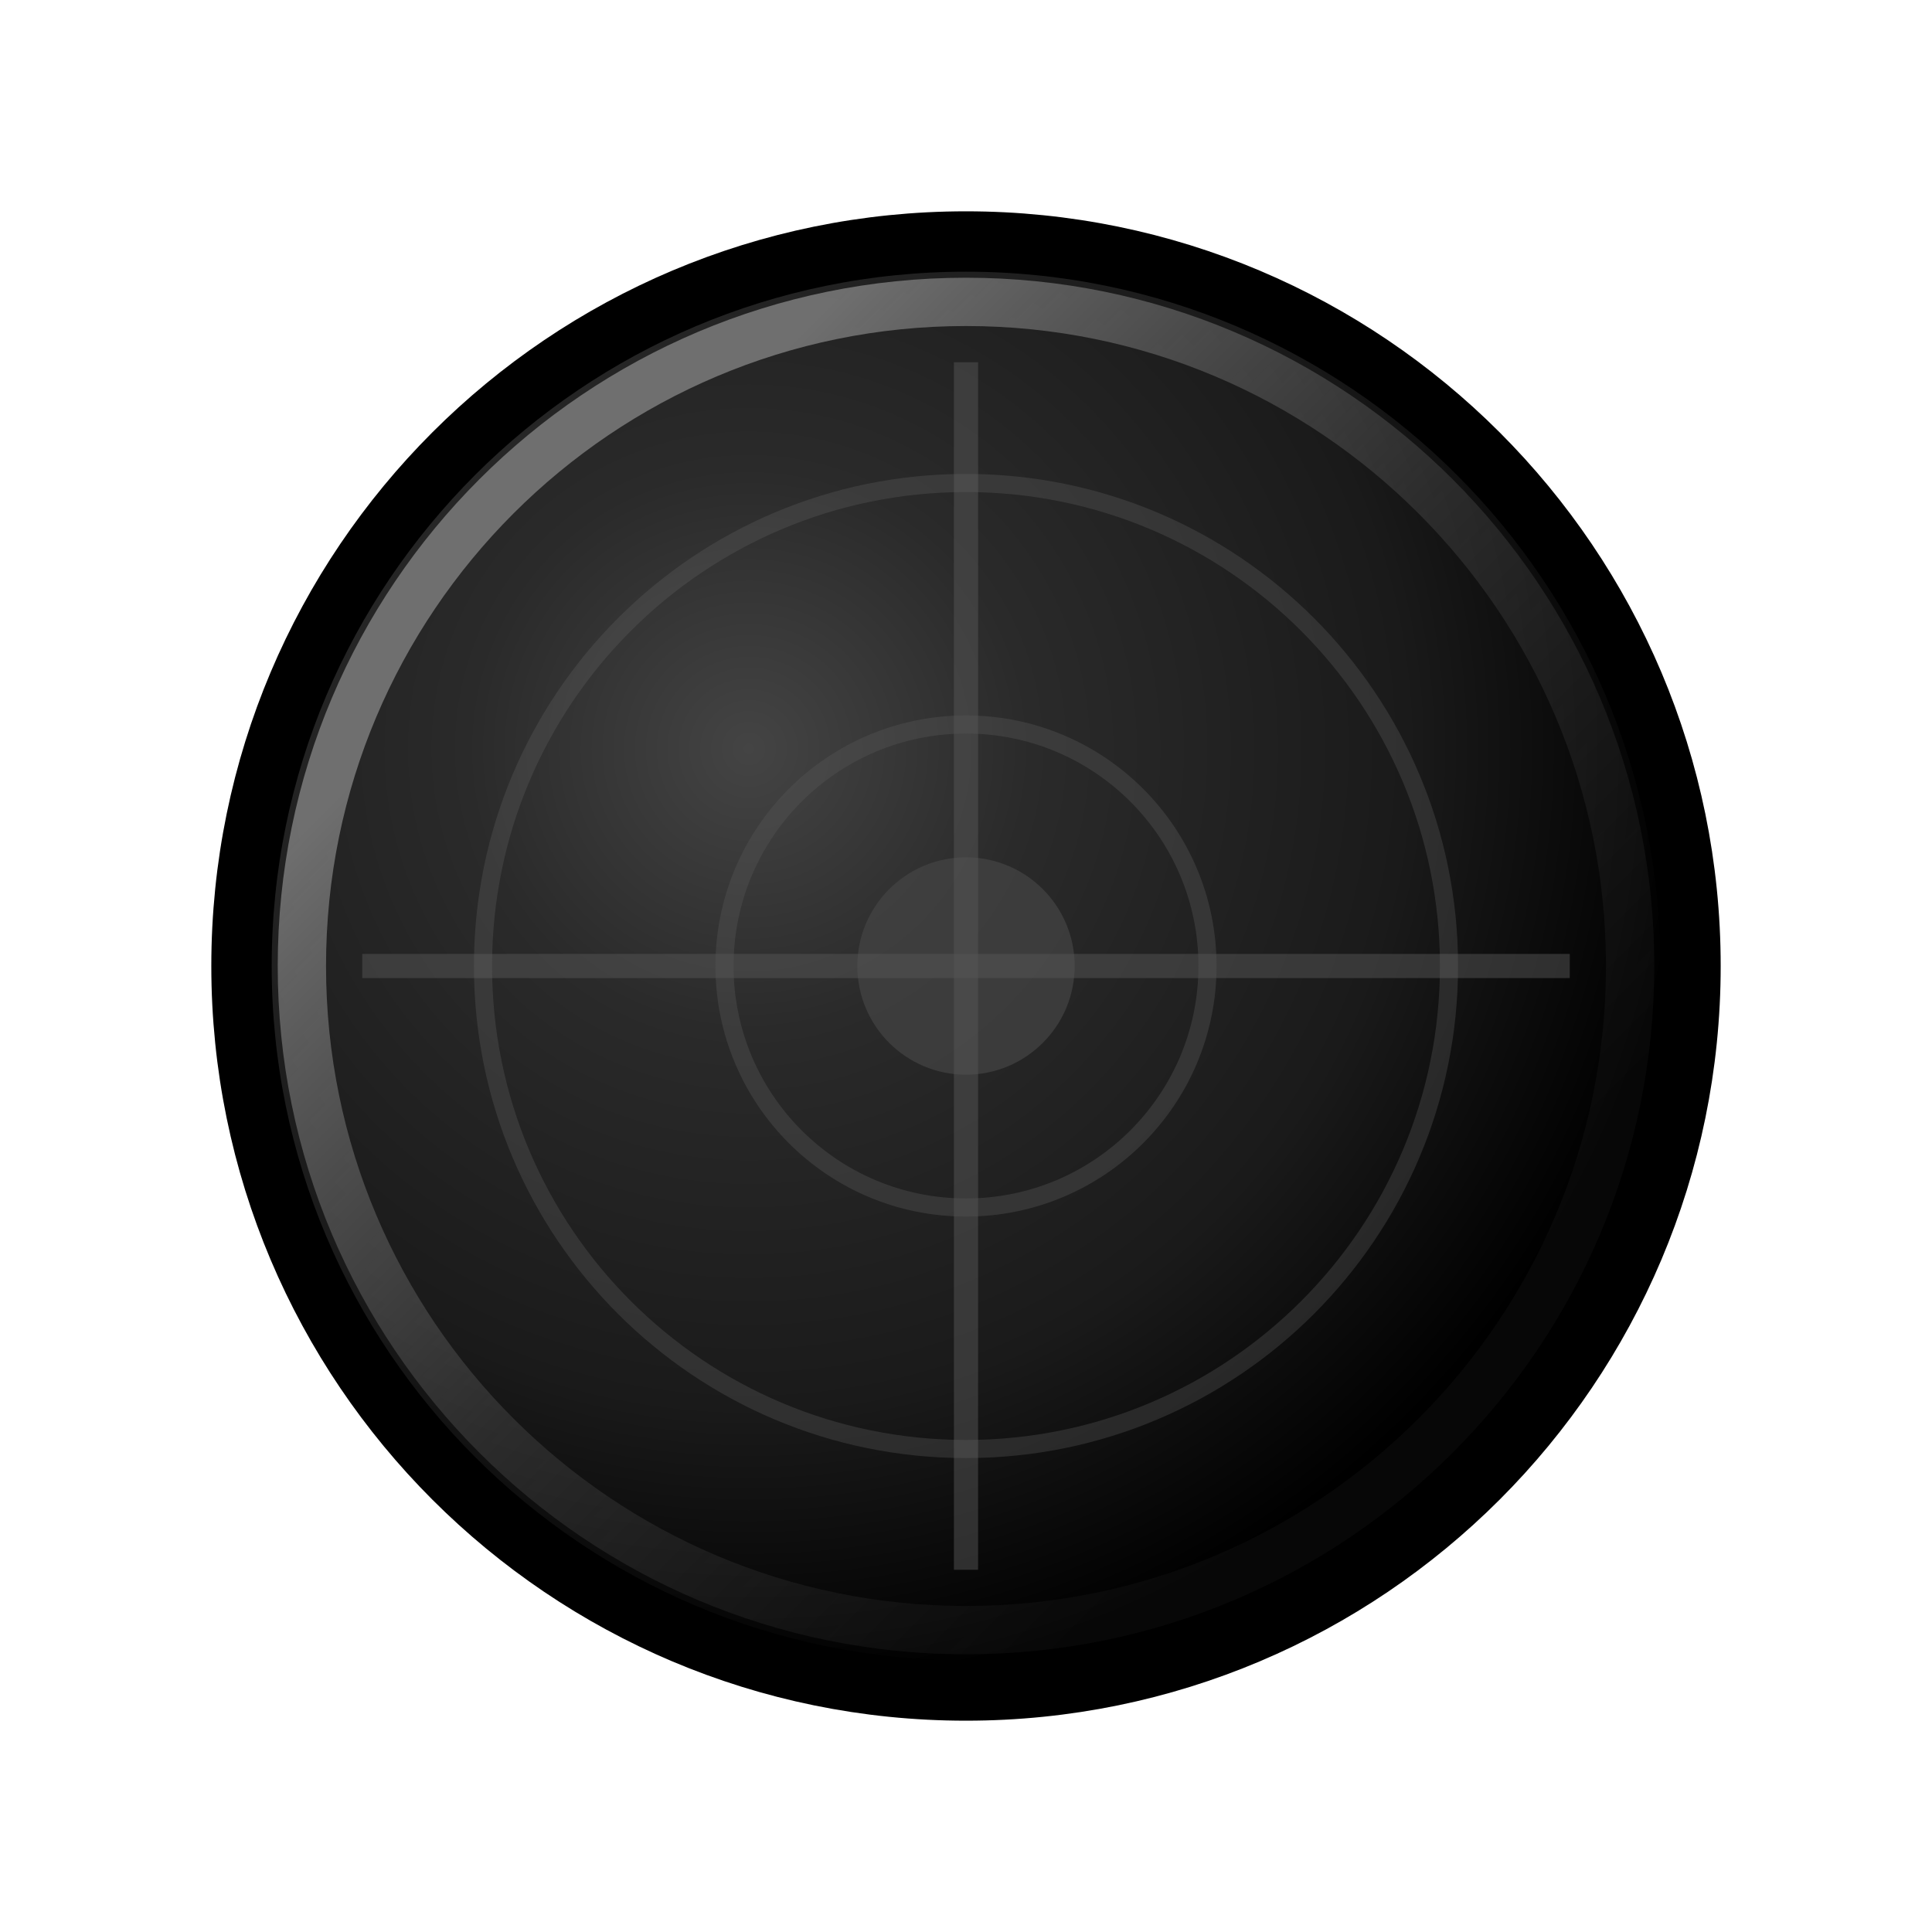
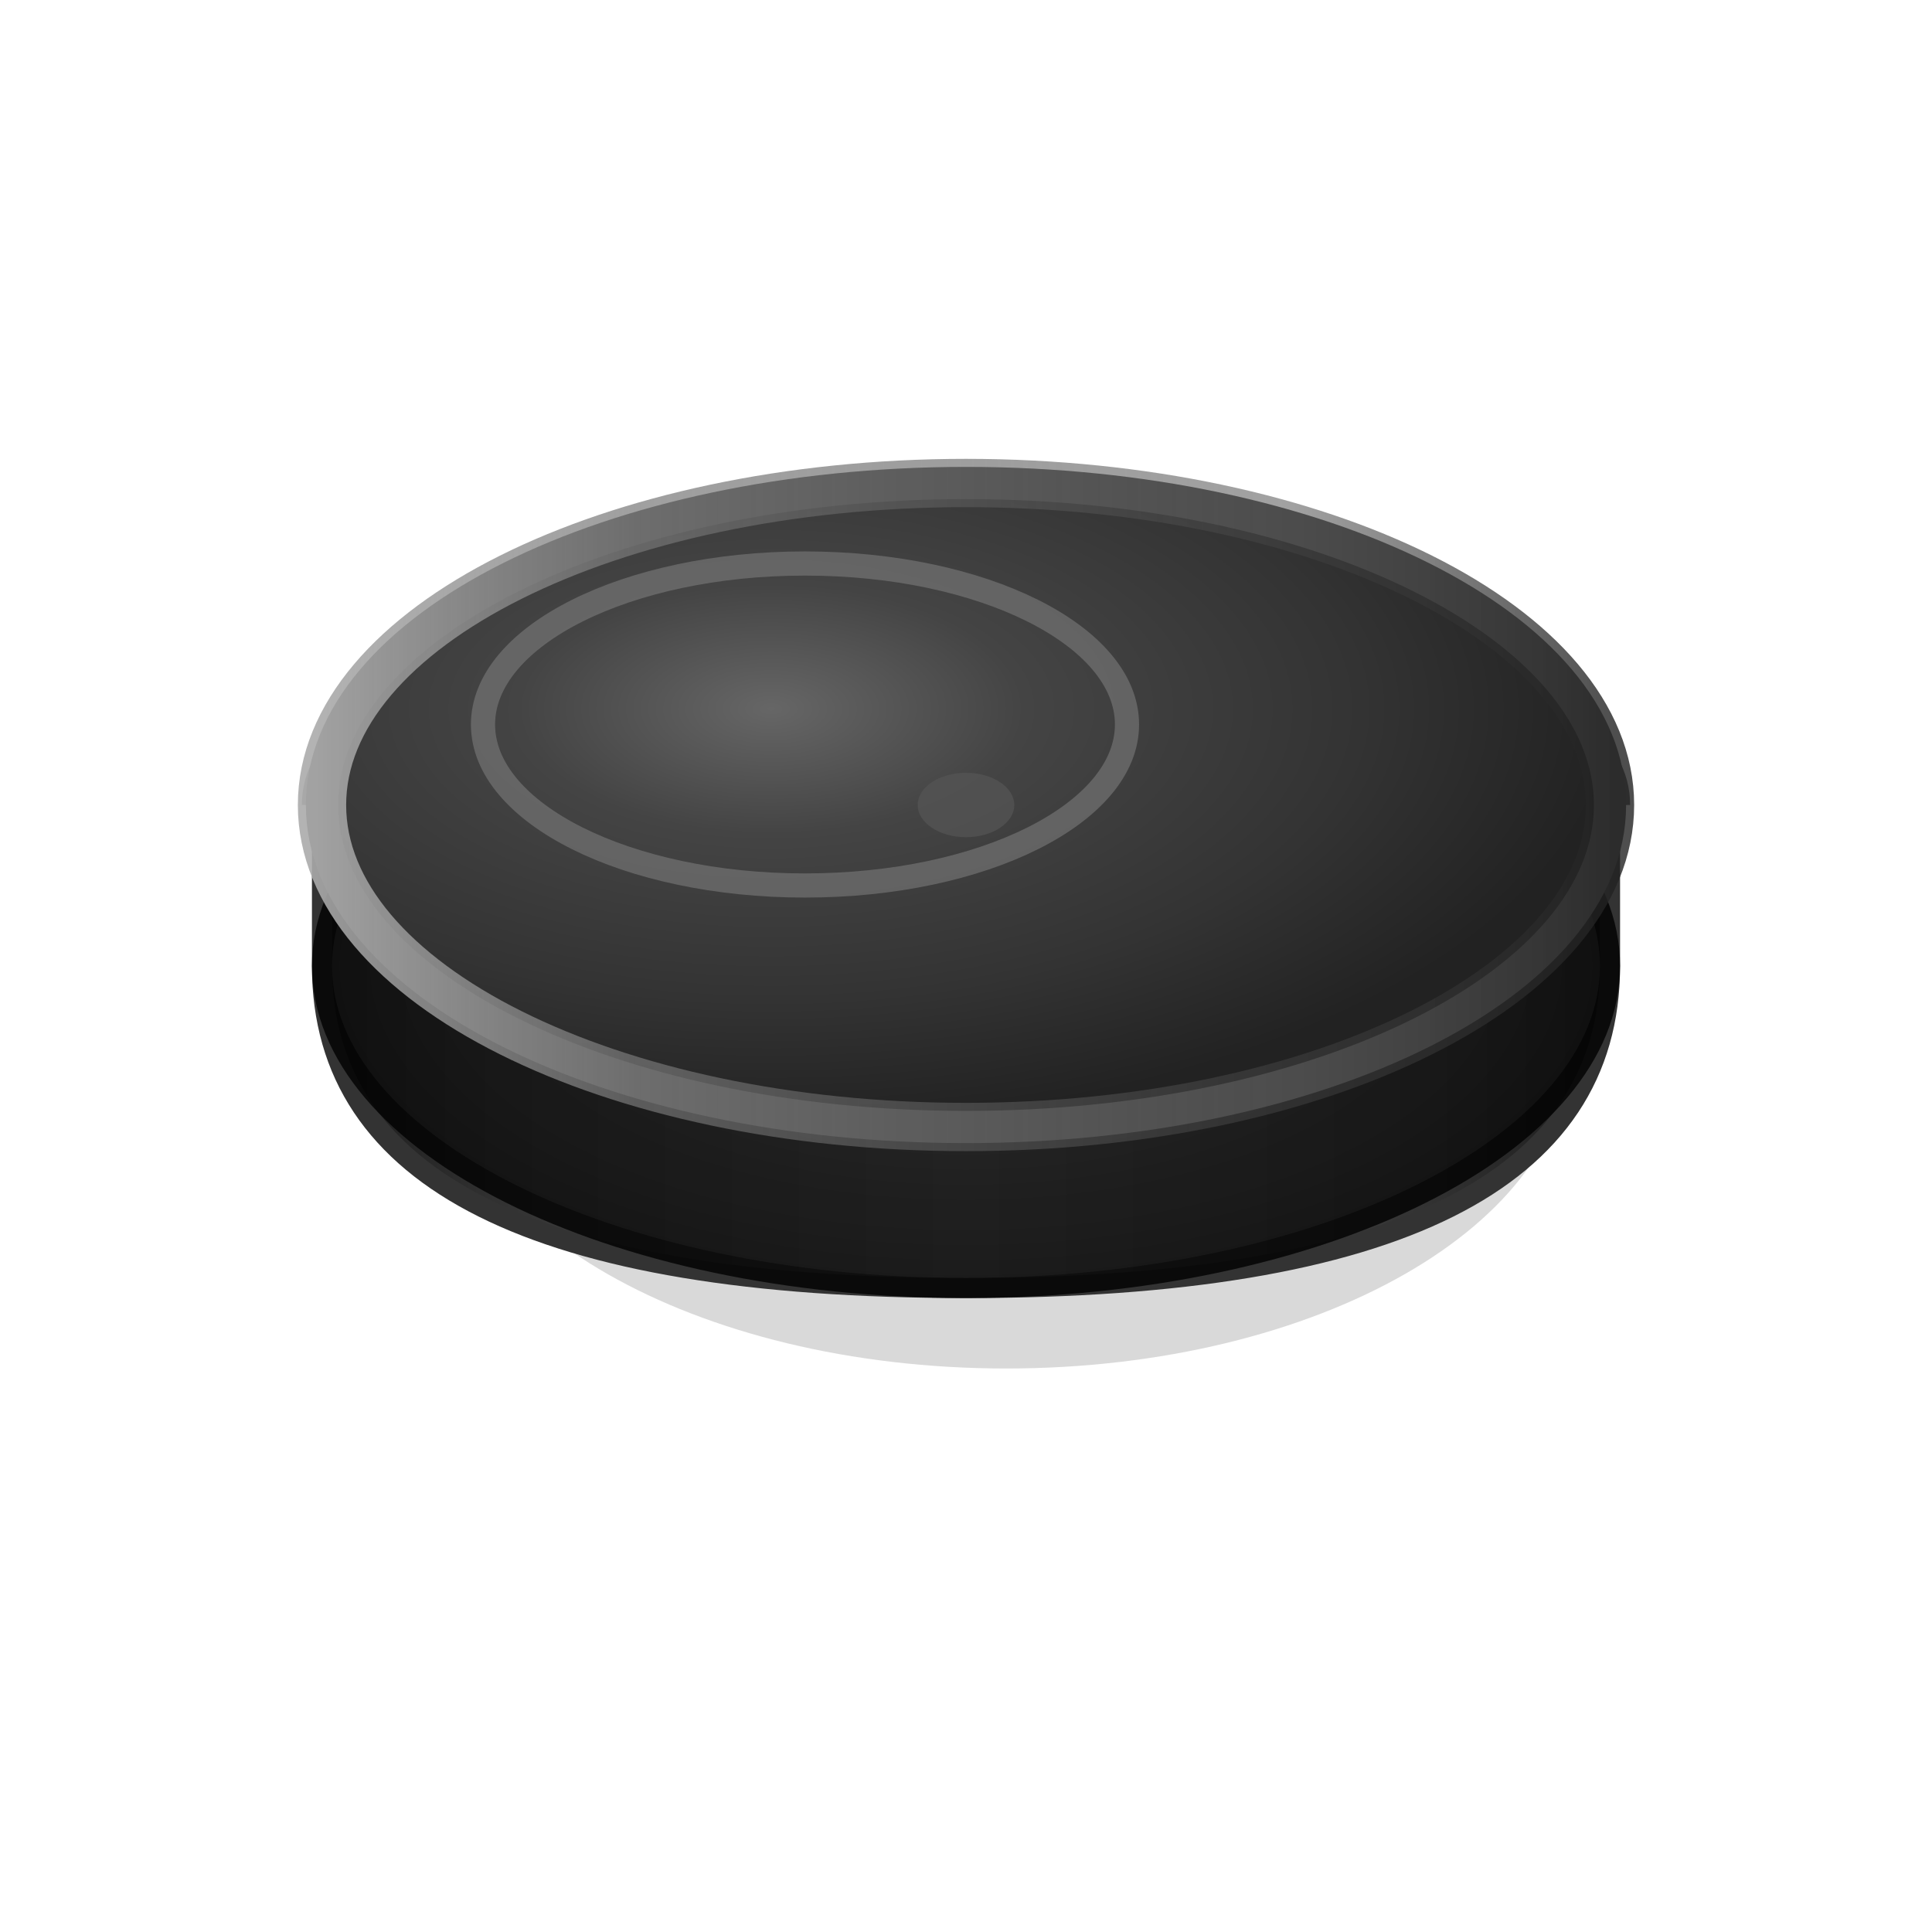
- <svg xmlns="http://www.w3.org/2000/svg" width="32" height="32" viewBox="0 0 32 32" fill="none">
+ <svg xmlns="http://www.w3.org/2000/svg" width="32" height="32" viewBox="0 0 48 36" fill="none">
  <g>
-     <ellipse cx="16" cy="18" rx="12" ry="5" fill="url(#puckShadow)" />
-     <circle cx="16" cy="16" r="12" fill="url(#topGradient)" stroke="#000" stroke-width="1" />
-     <circle cx="16" cy="16" r="11" fill="none" stroke="url(#edgeHighlight)" stroke-width="0.8" />
-     <circle cx="16" cy="16" r="1.8" fill="#444" opacity="0.7" />
-     <line x1="6" y1="16" x2="26" y2="16" stroke="#555" stroke-width="0.4" opacity="0.5" />
-     <line x1="16" y1="6" x2="16" y2="26" stroke="#555" stroke-width="0.4" opacity="0.5" />
-     <circle cx="16" cy="16" r="8" fill="none" stroke="#666" stroke-width="0.3" opacity="0.3" />
-     <circle cx="16" cy="16" r="4" fill="none" stroke="#555" stroke-width="0.3" opacity="0.4" />
+     <ellipse cx="25" cy="20" rx="14" ry="8" fill="#000" opacity="0.15" />
+     <path d="M 8 18 Q 8 26 24 26 Q 40 26 40 18 L 40 14 Q 40 10 24 10 Q 8 10 8 14 Z" fill="url(#puckSide)" stroke="#333" stroke-width="0.5" />
+     <path d="M 8 14 Q 8 10 24 10 L 8 14" fill="none" stroke="#777" stroke-width="1" opacity="0.8" />
+     <path d="M 40 14 Q 40 10 24 10 L 40 14" fill="none" stroke="#111" stroke-width="1" opacity="0.7" />
+     <ellipse cx="24" cy="18" rx="16" ry="8" fill="url(#puckBottom)" stroke="#000" stroke-width="0.5" opacity="0.8" />
+     <ellipse cx="24" cy="14" rx="16" ry="8" fill="url(#puckTop)" stroke="#555" stroke-width="0.8" />
+     <ellipse cx="24" cy="14" rx="16" ry="8" fill="none" stroke="url(#rimHighlight)" stroke-width="1.2" />
+     <ellipse cx="20" cy="12" rx="8" ry="4" fill="none" stroke="#888" stroke-width="0.6" opacity="0.5" />
+     <ellipse cx="24" cy="14" rx="1.2" ry="0.8" fill="#555" opacity="0.7" />
  </g>
  <defs>
-     <radialGradient id="puckShadow" cx="50%" cy="30%" r="60%">
-       <stop offset="0%" style="stop-color:#222;stop-opacity:0.8" />
-       <stop offset="100%" style="stop-color:#000;stop-opacity:0.4" />
+     <linearGradient id="puckSide" x1="0%" y1="0%" x2="100%" y2="0%">
+       <stop offset="0%" style="stop-color:#1a1a1a" />
+       <stop offset="15%" style="stop-color:#333" />
+       <stop offset="50%" style="stop-color:#555" />
+       <stop offset="85%" style="stop-color:#333" />
+       <stop offset="100%" style="stop-color:#1a1a1a" />
+     </linearGradient>
+     <radialGradient id="puckBottom" cx="50%" cy="50%" r="80%">
+       <stop offset="0%" style="stop-color:#222" />
+       <stop offset="100%" style="stop-color:#000" />
    </radialGradient>
-     <radialGradient id="topGradient" cx="35%" cy="35%" r="65%">
-       <stop offset="0%" style="stop-color:#444;stop-opacity:1" />
-       <stop offset="30%" style="stop-color:#2a2a2a;stop-opacity:1" />
-       <stop offset="70%" style="stop-color:#1a1a1a;stop-opacity:1" />
-       <stop offset="100%" style="stop-color:#000;stop-opacity:1" />
+     <radialGradient id="puckTop" cx="35%" cy="35%" r="65%">
+       <stop offset="0%" style="stop-color:#666" />
+       <stop offset="30%" style="stop-color:#444" />
+       <stop offset="70%" style="stop-color:#333" />
+       <stop offset="100%" style="stop-color:#222" />
    </radialGradient>
-     <linearGradient id="edgeHighlight" x1="20%" y1="20%" x2="80%" y2="80%">
-       <stop offset="0%" style="stop-color:#777;stop-opacity:0.9" />
-       <stop offset="50%" style="stop-color:#444;stop-opacity:0.5" />
-       <stop offset="100%" style="stop-color:#222;stop-opacity:0.2" />
+     <linearGradient id="rimHighlight" x1="0%" y1="0%" x2="100%" y2="0%">
+       <stop offset="0%" style="stop-color:#aaa;stop-opacity:0.9" />
+       <stop offset="25%" style="stop-color:#777;stop-opacity:0.7" />
+       <stop offset="75%" style="stop-color:#444;stop-opacity:0.5" />
+       <stop offset="100%" style="stop-color:#222;stop-opacity:0.8" />
    </linearGradient>
  </defs>
</svg>
